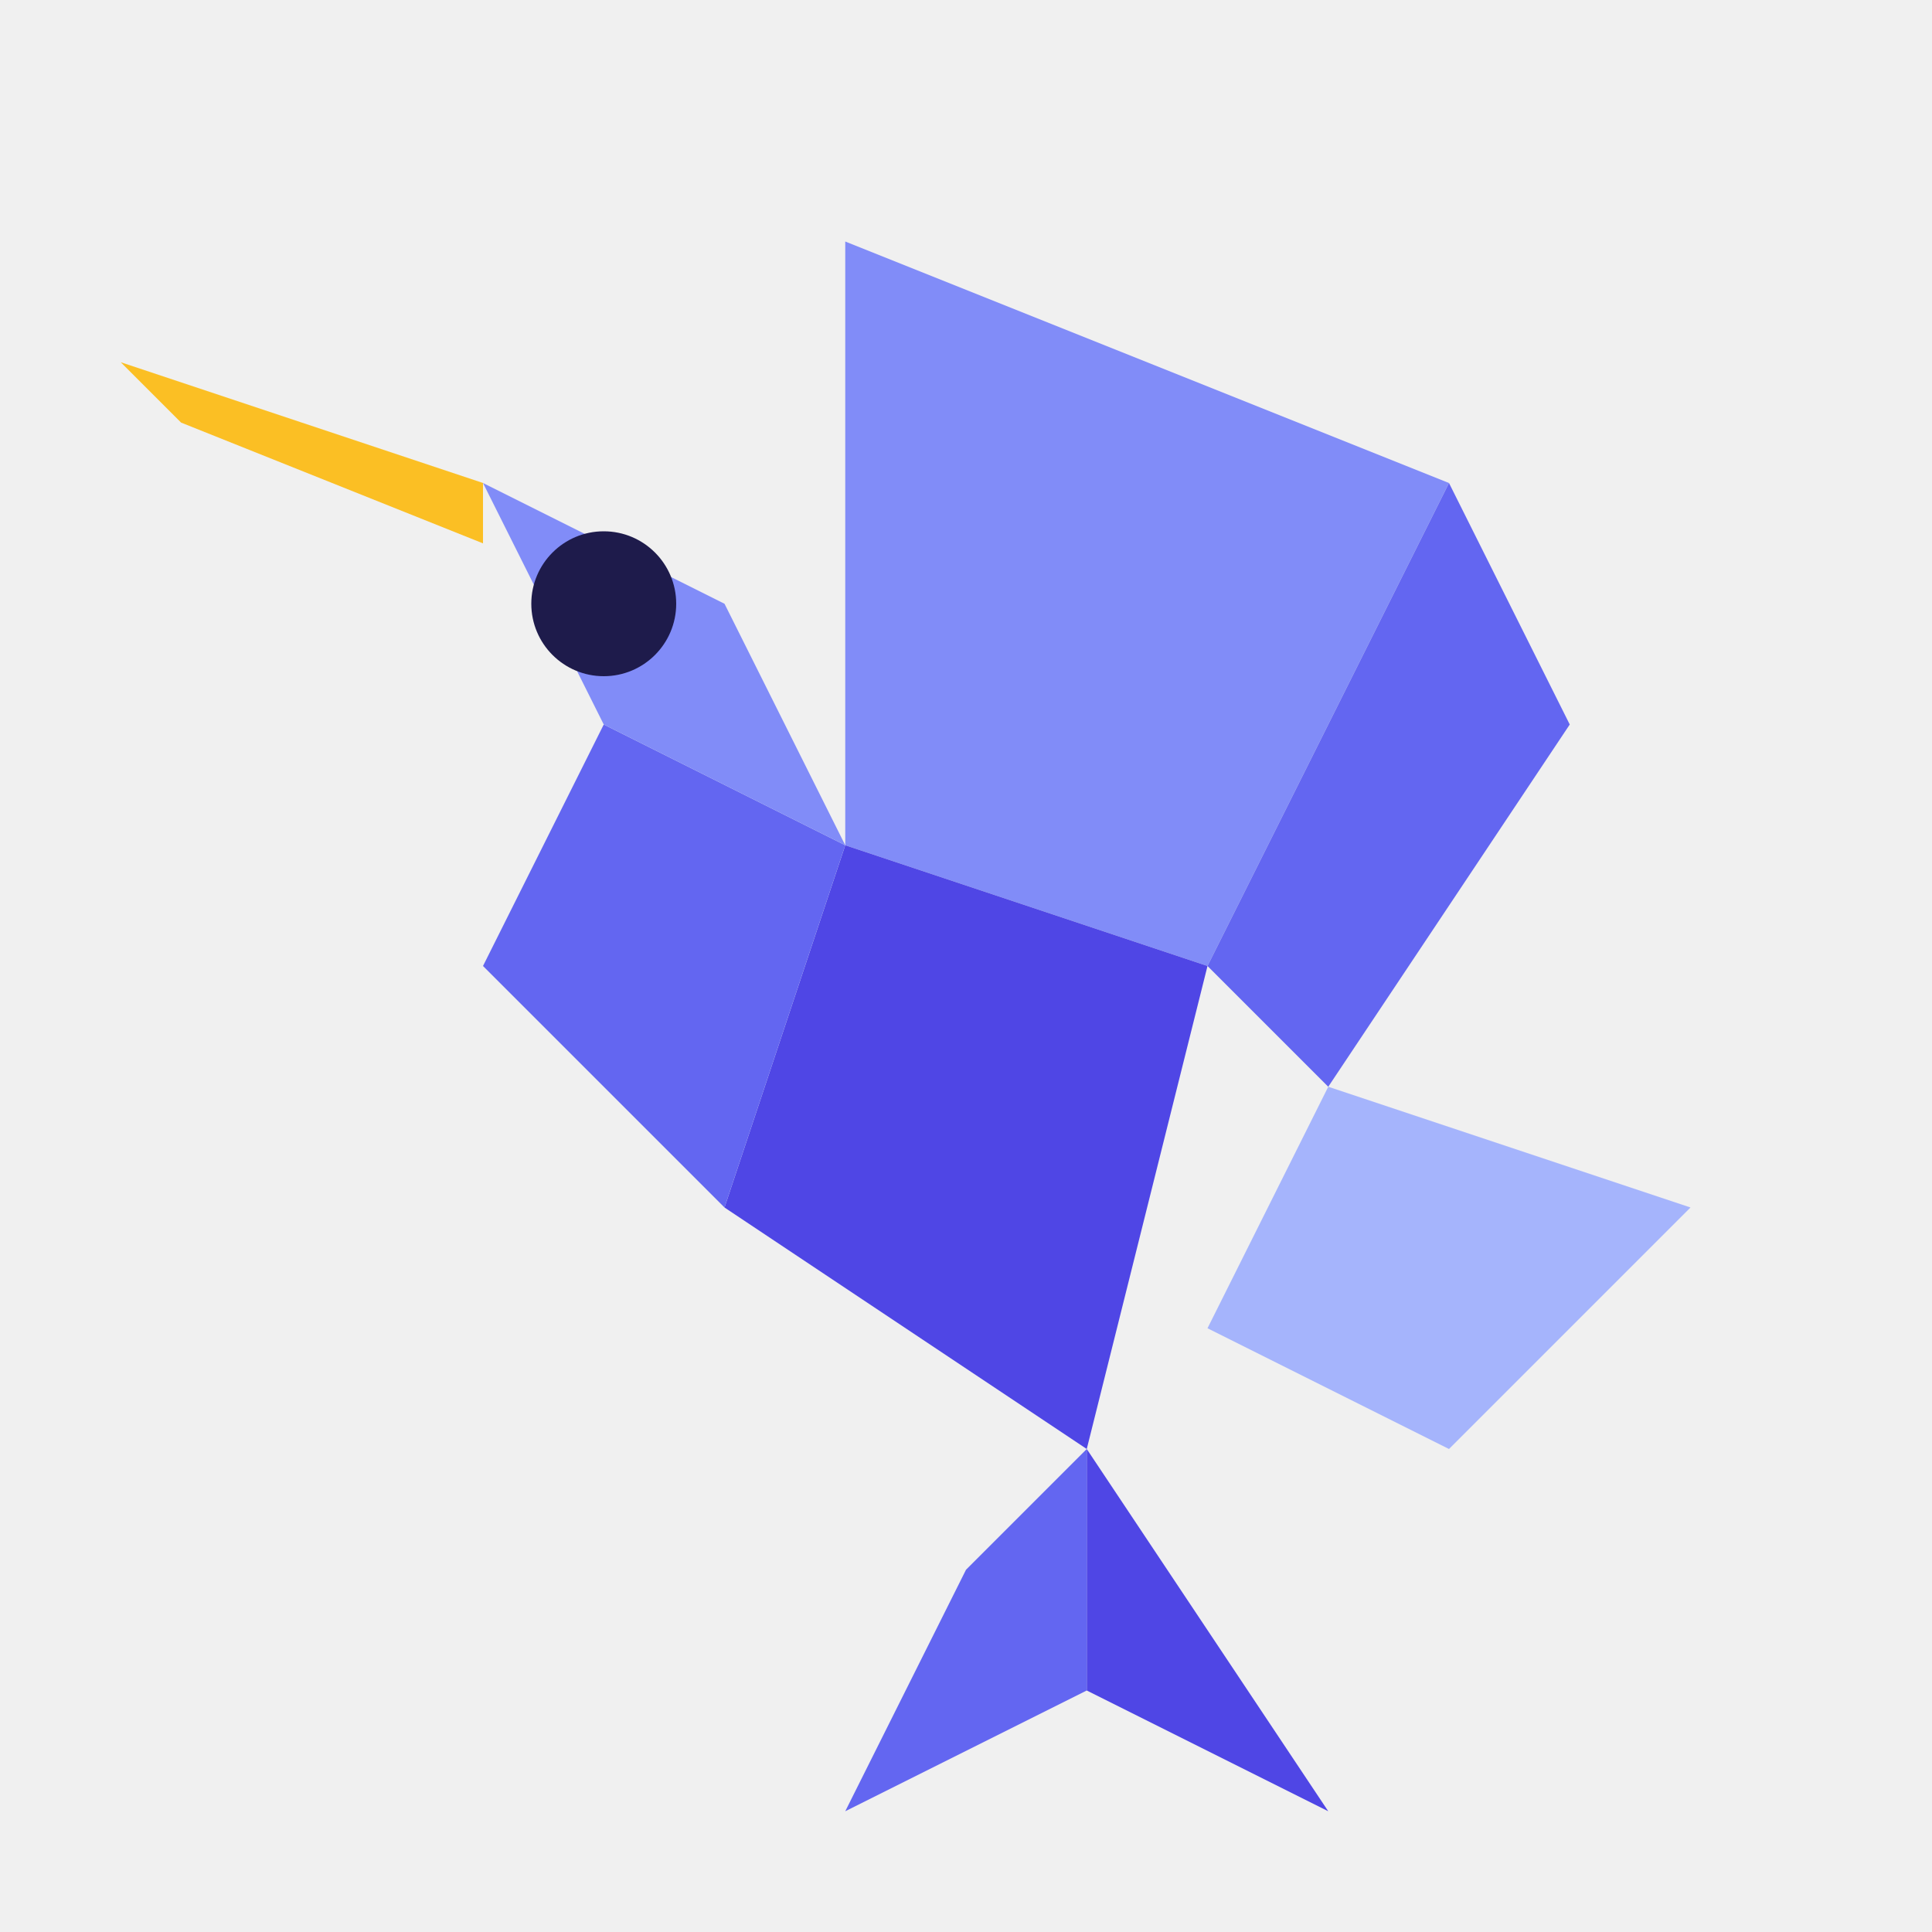
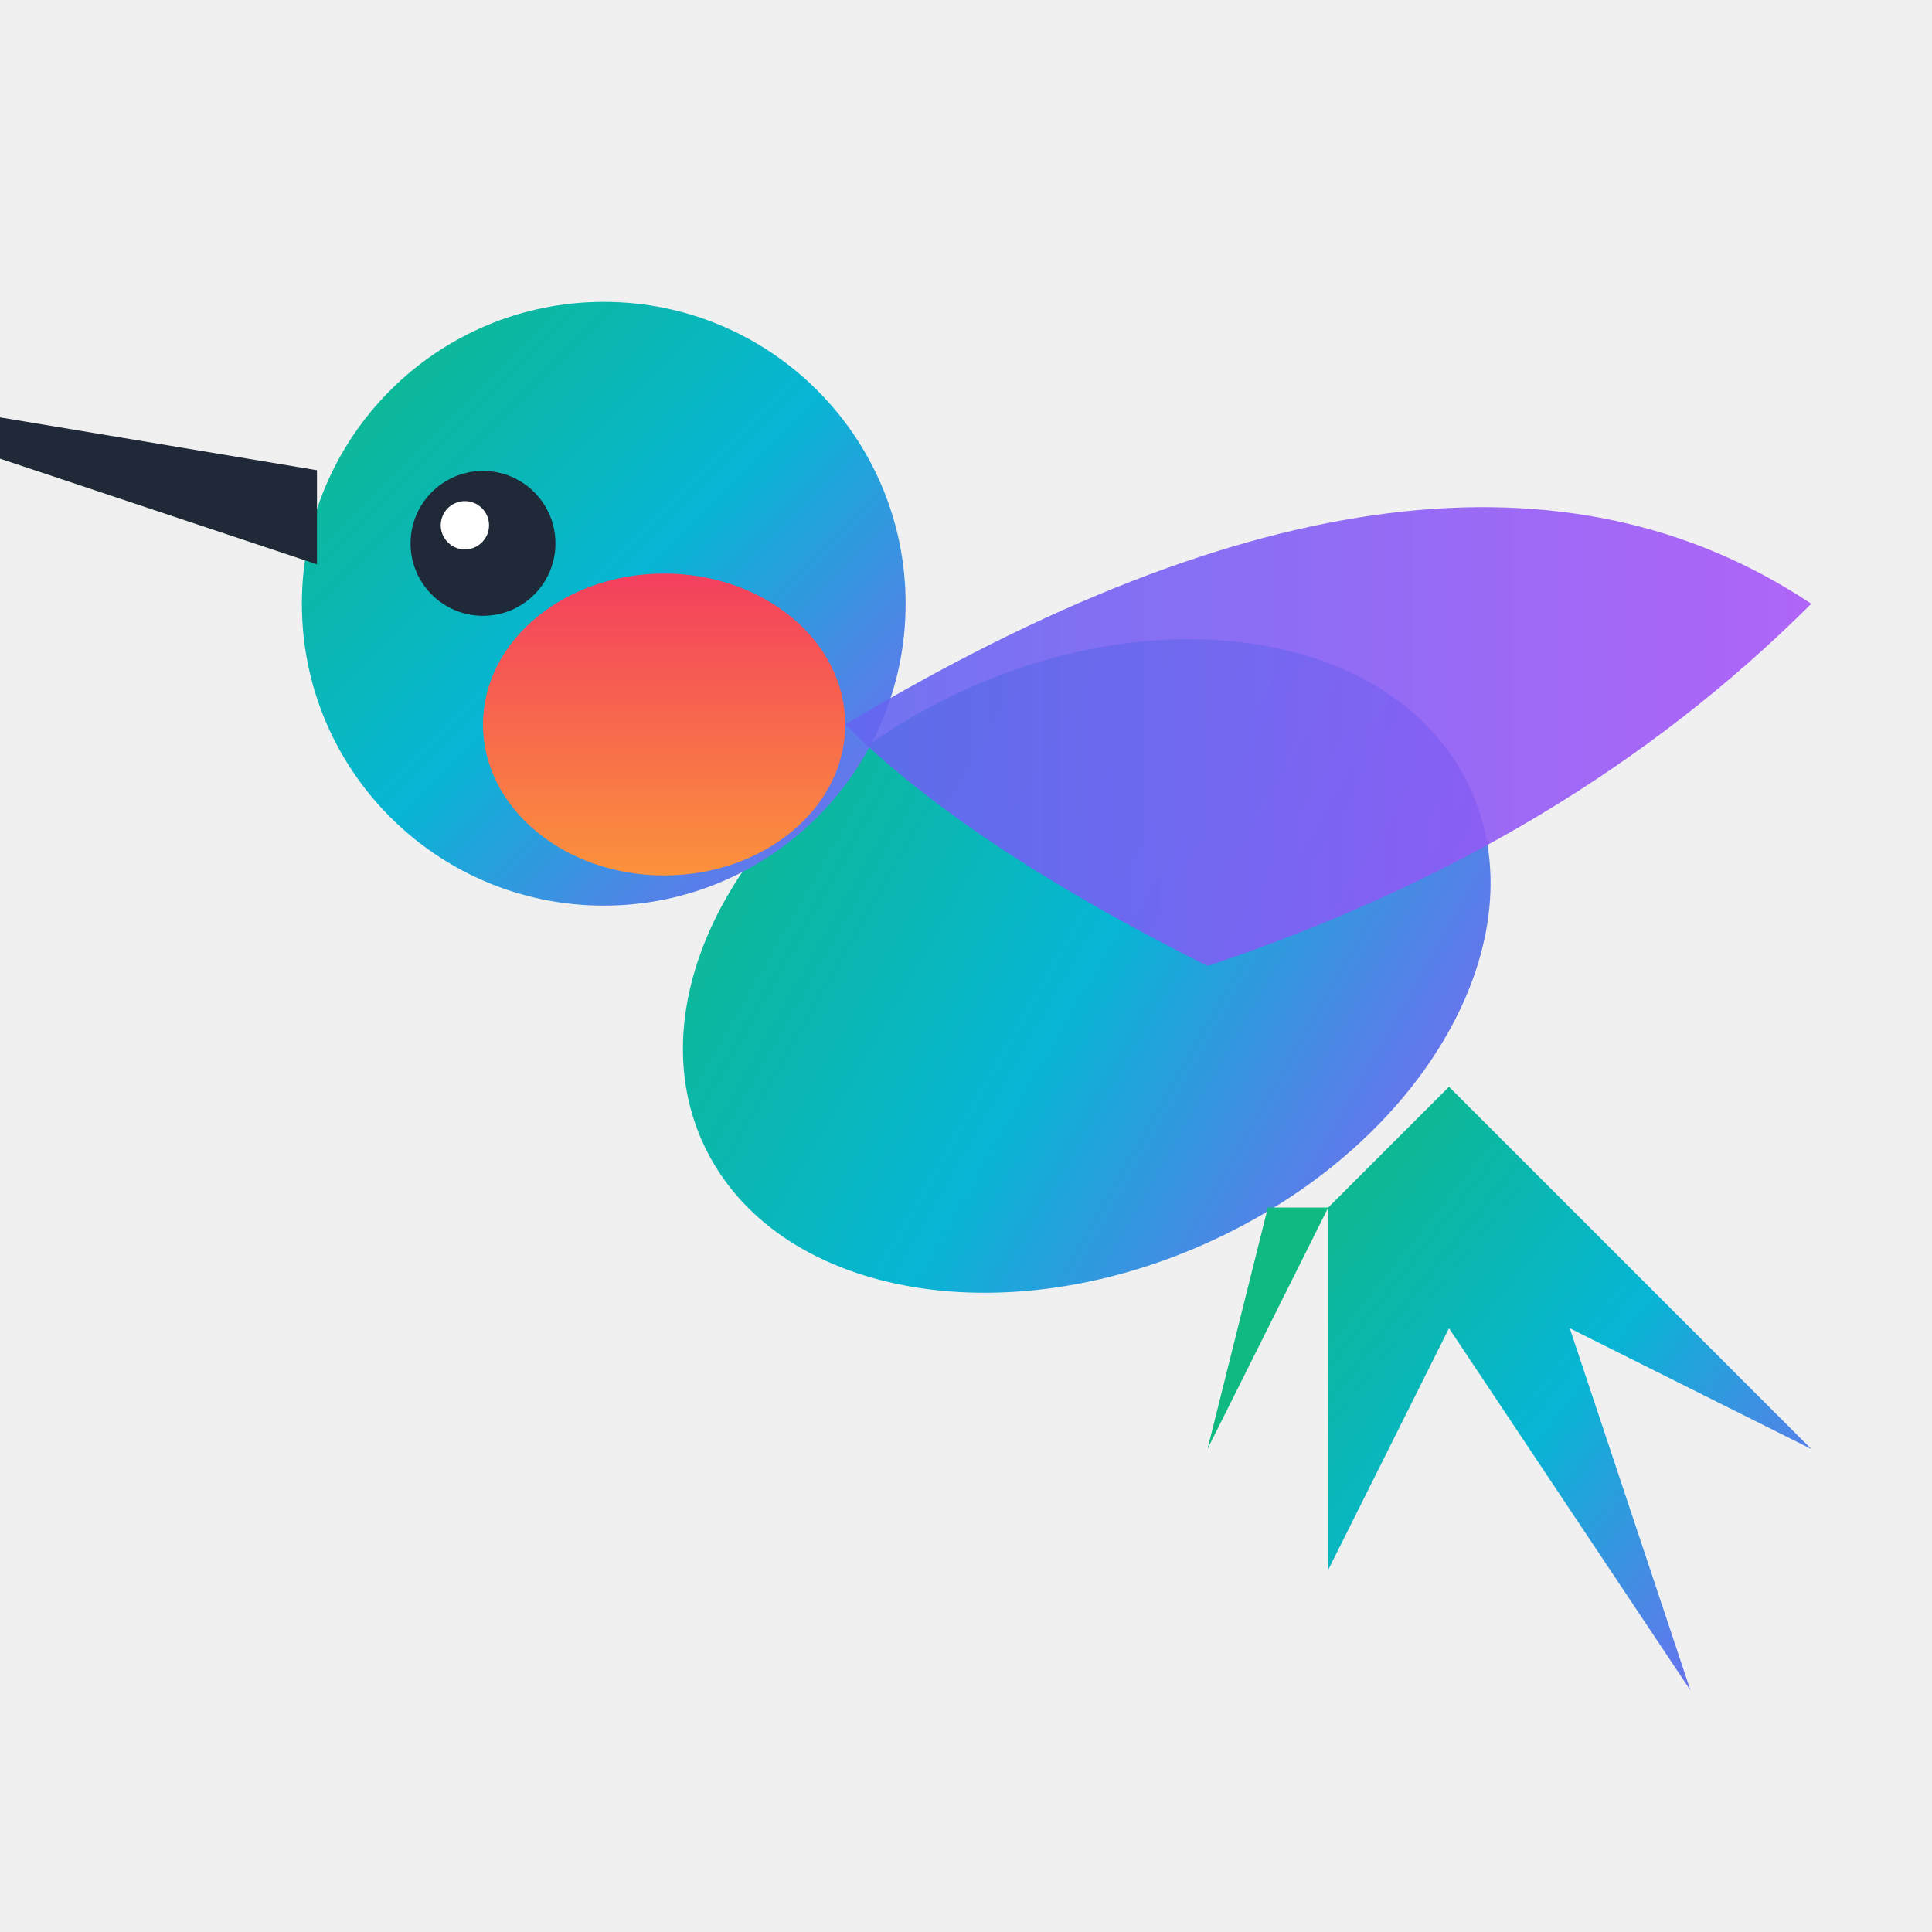
<svg xmlns="http://www.w3.org/2000/svg" viewBox="0 0 32 32">
-   <polygon points="14,4 24,8 20,16 14,14" fill="#818cf8" />
-   <polygon points="20,16 24,8 26,12 22,18" fill="#6366f1" />
-   <polygon points="14,14 20,16 18,24 12,20" fill="#4f46e5" />
-   <polygon points="14,14 12,20 8,16 10,12" fill="#6366f1" />
-   <polygon points="10,12 14,14 12,10 8,8" fill="#818cf8" />
-   <polygon points="8,8 2,6 3,7 8,9" fill="#fbbf24" />
-   <polygon points="18,24 22,30 18,28" fill="#4f46e5" />
-   <polygon points="18,24 18,28 14,30 16,26" fill="#6366f1" />
-   <polygon points="22,18 28,20 24,24 20,22" fill="#a5b4fc" />
-   <circle cx="10" cy="10" r="1.2" fill="#1e1b4b" />
+   <defs>
+     <linearGradient id="bodyGrad" x1="0%" y1="0%" x2="100%" y2="100%">
+       <stop offset="0%" style="stop-color:#10b981" />
+       <stop offset="50%" style="stop-color:#06b6d4" />
+       <stop offset="100%" style="stop-color:#8b5cf6" />
+     </linearGradient>
+     <linearGradient id="wingGrad" x1="0%" y1="0%" x2="100%" y2="0%">
+       <stop offset="0%" style="stop-color:#6366f1" />
+       <stop offset="100%" style="stop-color:#a855f7" />
+     </linearGradient>
+     <linearGradient id="throatGrad" x1="0%" y1="0%" x2="0%" y2="100%">
+       <stop offset="0%" style="stop-color:#f43f5e" />
+       <stop offset="100%" style="stop-color:#fb923c" />
+     </linearGradient>
+   </defs>
+   <ellipse cx="18" cy="16" rx="7" ry="5" fill="url(#bodyGrad)" transform="rotate(-25 18 16)" />
+   <circle cx="10" cy="10" r="5" fill="url(#bodyGrad)" />
+   <ellipse cx="11" cy="12" rx="3" ry="2.5" fill="url(#throatGrad)" />
+   <path d="M5 9 L-1 7 L5 8 Z" fill="#1f2937" stroke="#1f2937" stroke-width="0.5" />
+   <circle cx="8" cy="9" r="1.2" fill="#1f2937" />
+   <circle cx="7.7" cy="8.7" r="0.4" fill="white" />
+   <path d="M14 12 Q24 6 30 10 Q26 14 20 16 Q16 14 14 12" fill="url(#wingGrad)" opacity="0.9" />
+   <path d="M24 18 L30 24 L26 22 L28 28 L24 22 L22 26 L22 20 Z" fill="url(#bodyGrad)" />
+   <path d="M22 20 L20 24 L21 20" fill="#10b981" />
</svg>
